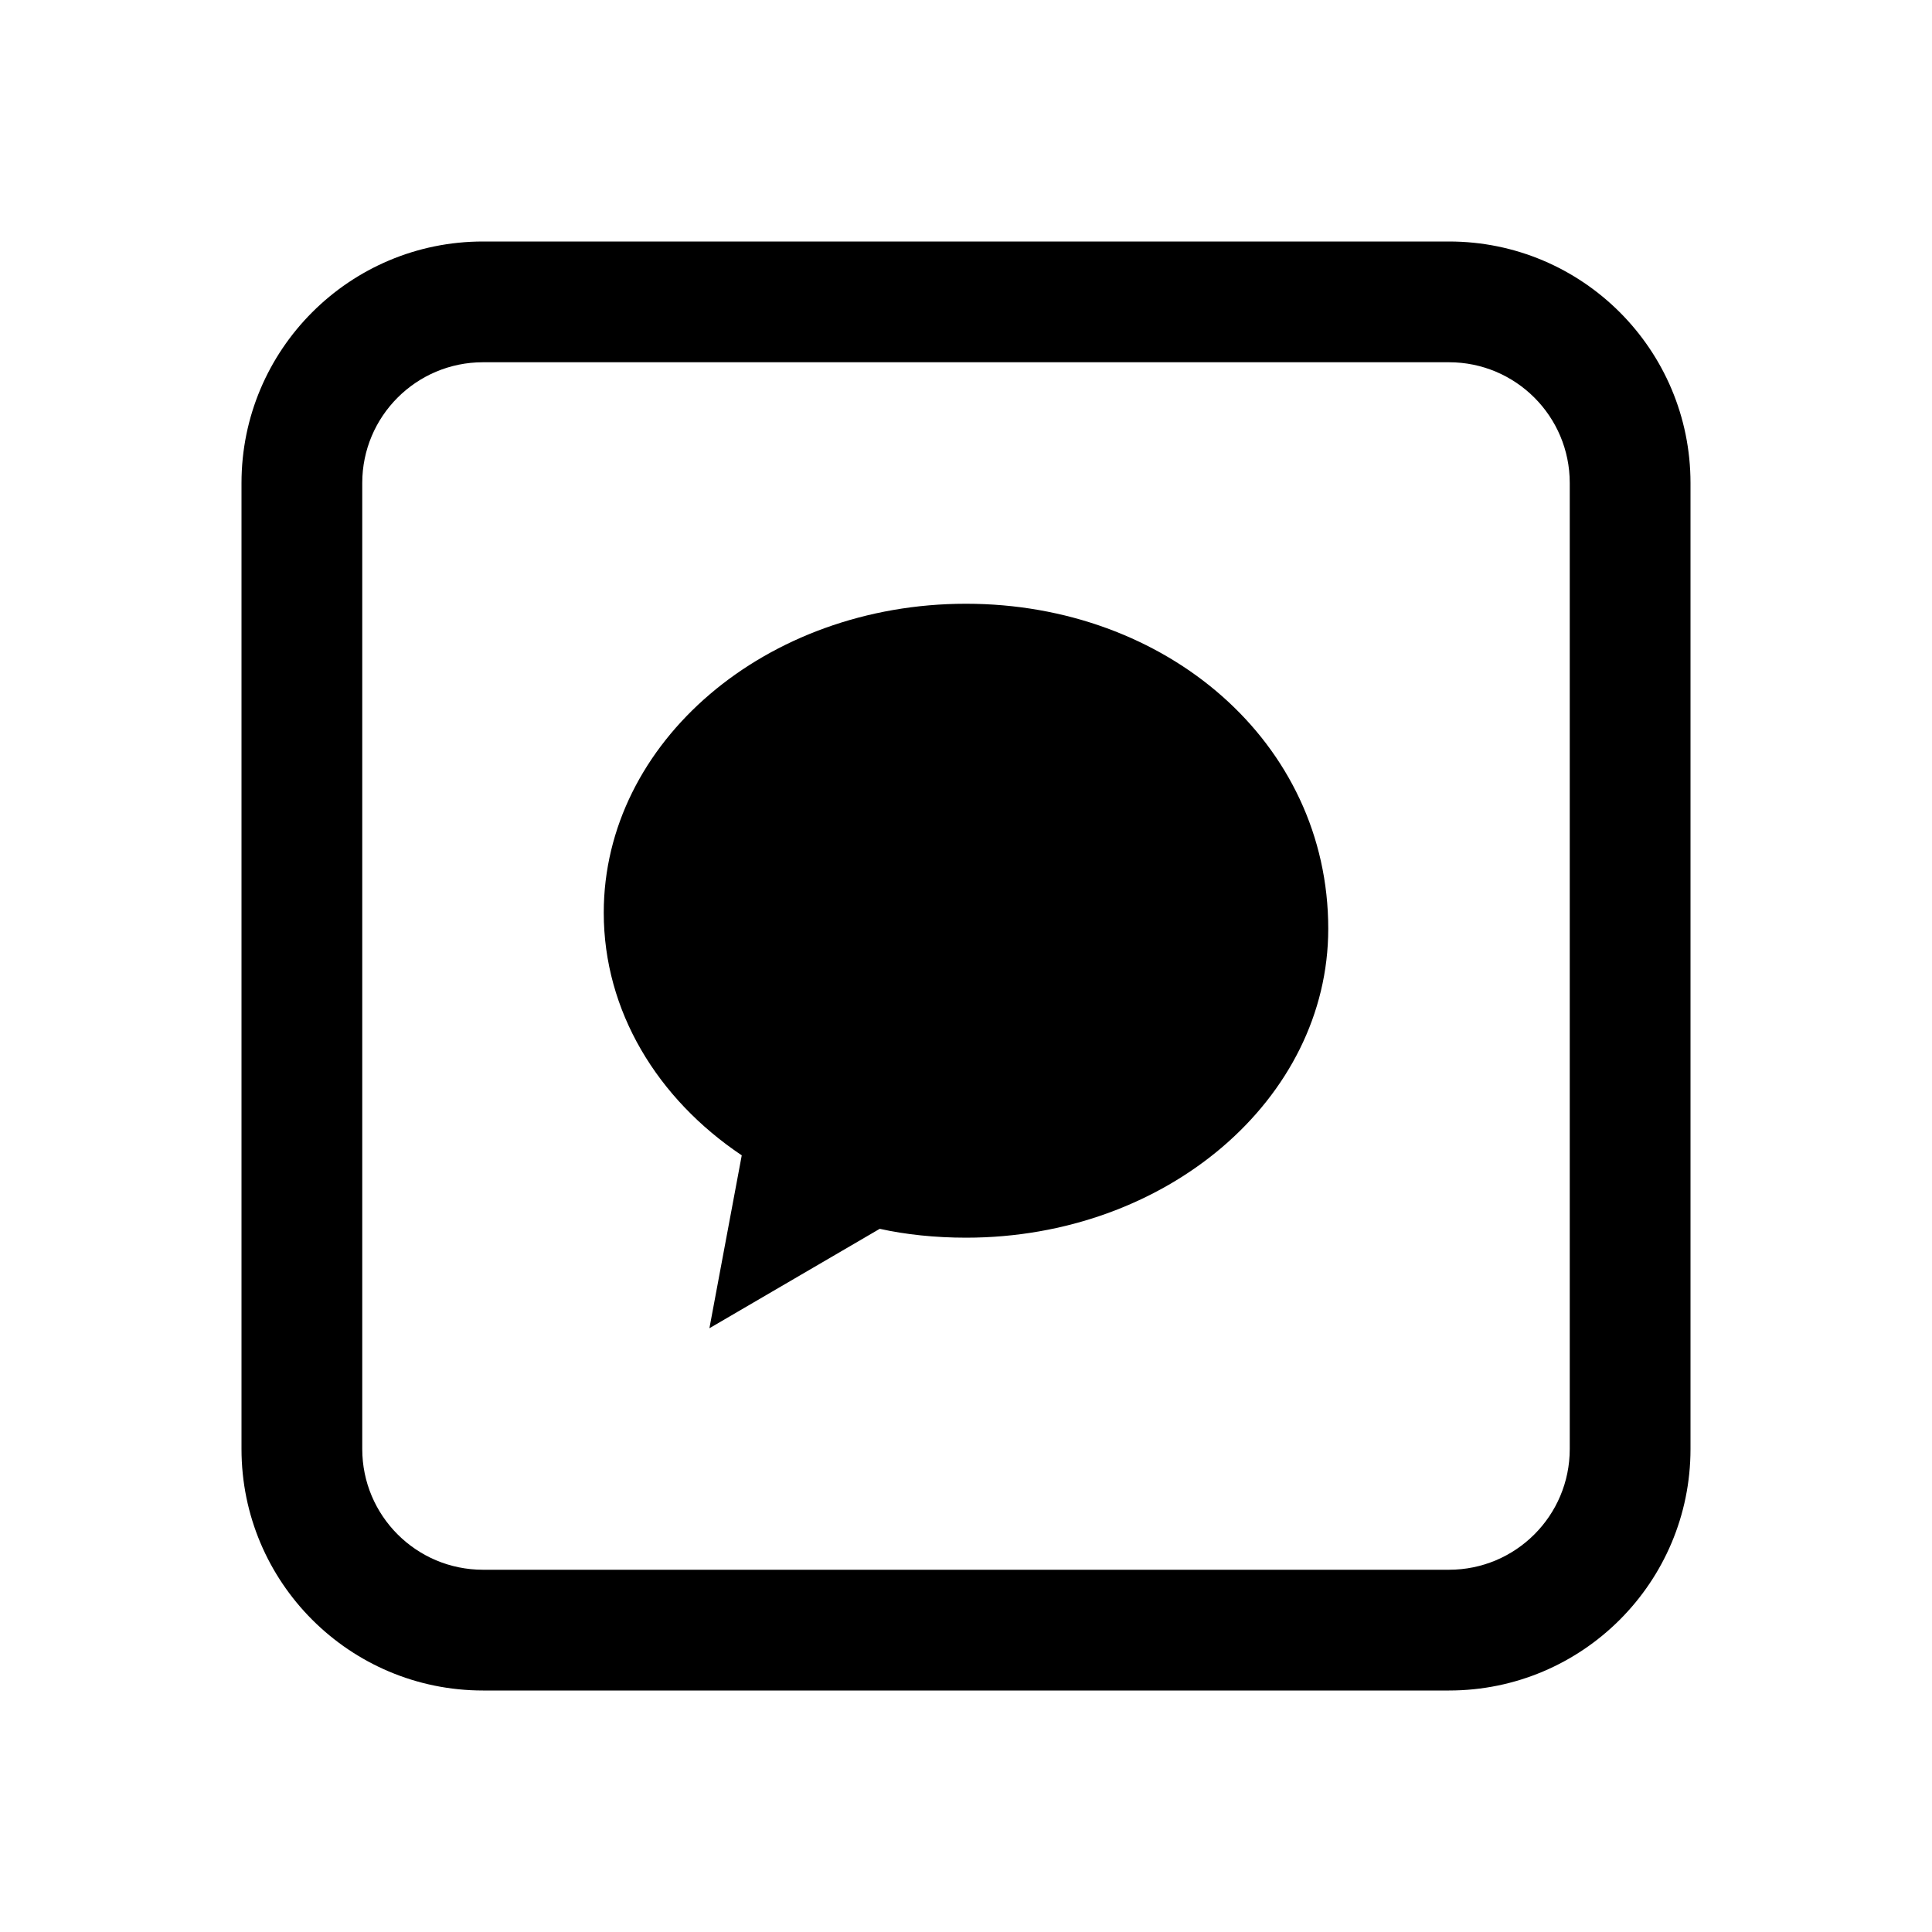
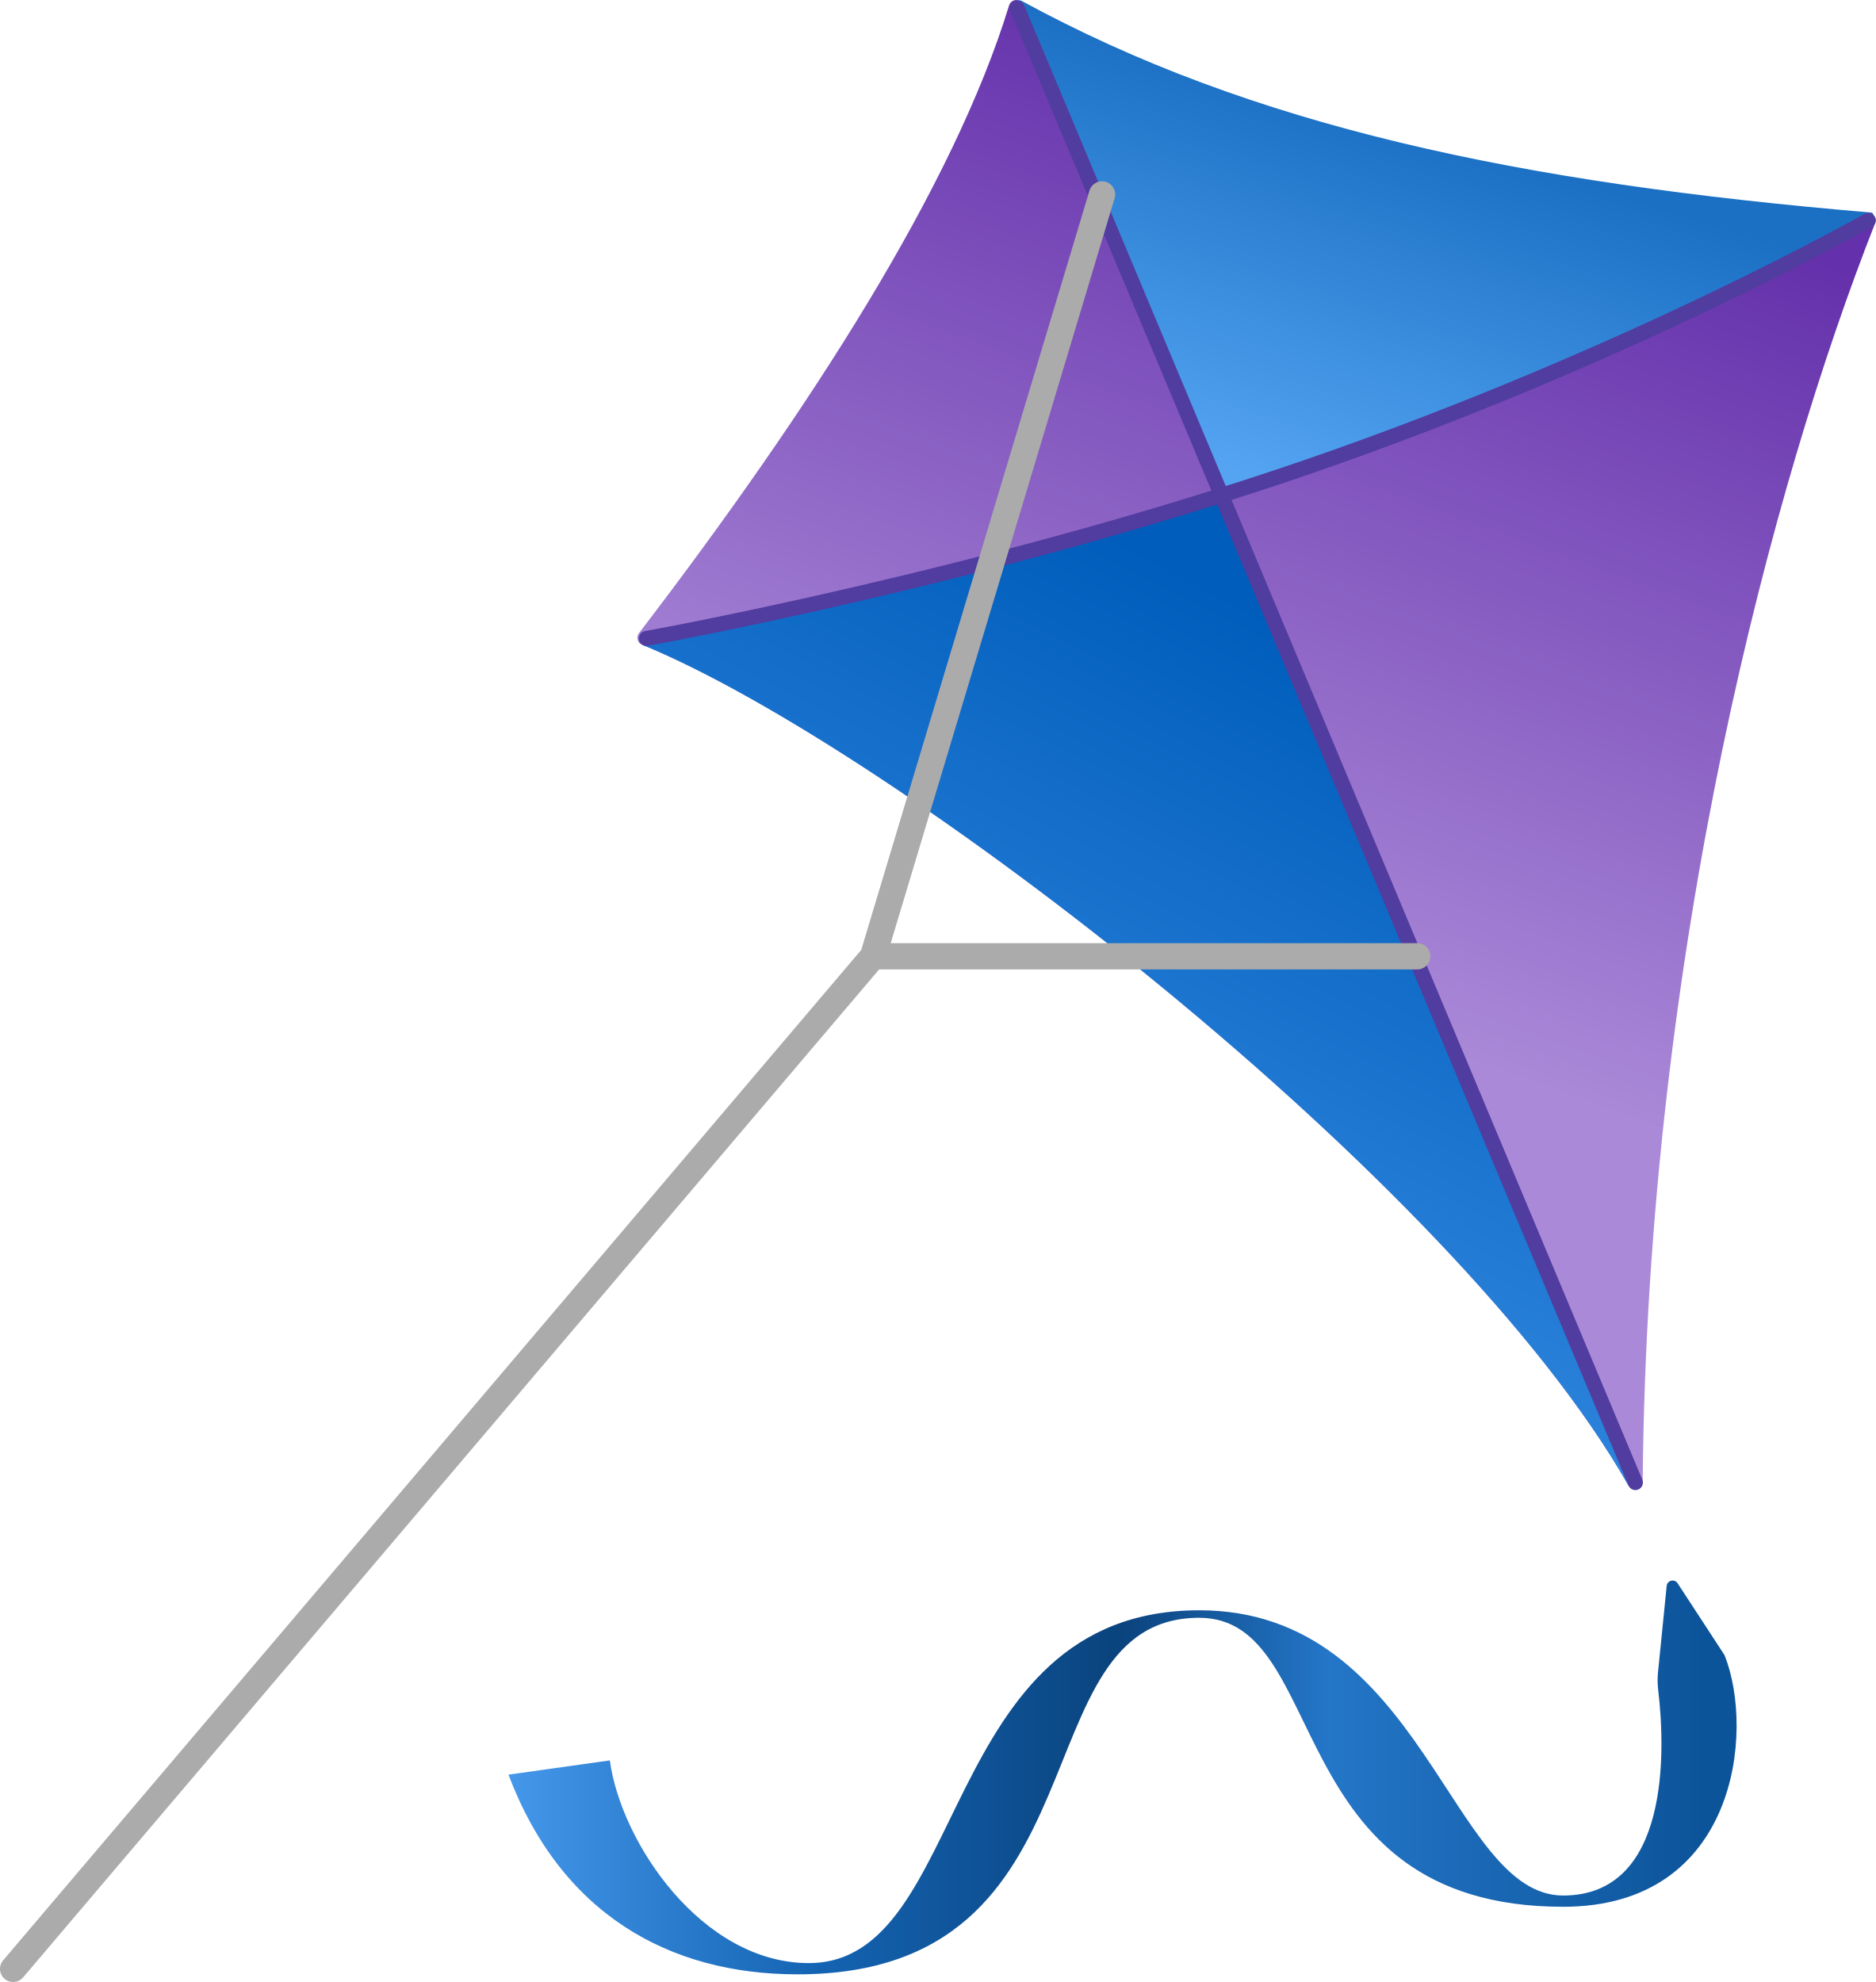
- <svg xmlns="http://www.w3.org/2000/svg" viewBox="0 0 256 256" fill="currentColor">
-   <path d="M192 32H64C46.327 32 32 46.327 32 64v128c0 17.673 14.327 32 32 32h128c17.673 0 32-14.327 32-32V64c0-17.673-14.327-32-32-32zm0 16c8.837 0 16 7.163 16 16v128c0 8.837-7.163 16-16 16H64c-8.837 0-16-7.163-16-16V64c0-8.837 7.163-16 16-16h128zM128 80c-26.51 0-48 18.327-48 40.941 0 13.037 7.099 24.649 18.286 32.148L94 176l22.571-13.176C119.965 163.582 123.926 164 128 164c26.51 0 48-18.327 48-40.941C176 98.327 154.51 80 128 80z" />
+ <svg xmlns="http://www.w3.org/2000/svg" viewBox="0 0 224.43 237.166" fill="none">
+   <path d="M76.456 75.755C97.055 48.81 114.152 22.166 120.731 0.649C120.908 0.063 121.594 -0.185 122.103 0.153C144.979 15.301 186.646 25.273 223.5 25.507C224.134 25.511 224.571 26.136 224.342 26.727C212.088 57.815 197.122 113.518 196.54 177.128C196.54 178.073 195.21 178.412 194.742 177.59C173.768 140.886 106.586 89.311 76.799 77.138C76.248 76.911 76.092 76.231 76.456 75.755Z" fill="url(#paint0_linear)" />
+   <path d="M145.956 59.273C113.757 69.467 84.334 75.135 77.308 76.423C76.861 76.505 76.767 77.123 77.193 77.298C107.209 89.777 174.059 141.202 194.835 177.757C194.877 177.837 194.981 177.867 195.064 177.83C195.147 177.791 195.189 177.687 195.158 177.597L145.956 59.273Z" fill="url(#paint1_linear)" />
+   <path d="M122.197 0.086C149.76 15.121 181.615 21.874 223.875 25.432C224.135 25.455 224.228 25.81 223.989 25.934C218.585 28.712 187.623 44.467 164.633 52.905C158.47 55.166 152.275 57.263 146.174 59.198C146.039 59.24 145.894 59.174 145.842 59.045L121.563 0.655C121.397 0.262 121.823 -0.118 122.197 0.086Z" fill="url(#paint2_linear)" />
+   <path d="M121.361 0.146C121.761 -0.022 122.214 0.122 122.45 0.467L122.536 0.626L196.496 177.058L196.548 177.233C196.628 177.642 196.415 178.065 196.015 178.233C195.615 178.401 195.162 178.257 194.926 177.912L194.838 177.753L120.881 1.321L120.826 1.146C120.745 0.737 120.961 0.314 121.361 0.146Z" fill="#513C9F" />
+   <path d="M223.089 25.587C223.52 25.342 224.069 25.492 224.313 25.924C224.558 26.355 224.406 26.904 223.974 27.148V27.151H223.969C223.965 27.153 223.96 27.157 223.953 27.161C223.939 27.169 223.916 27.182 223.888 27.198C223.832 27.229 223.749 27.276 223.64 27.336C223.419 27.459 223.091 27.641 222.661 27.877C221.8 28.348 220.529 29.037 218.885 29.903C215.597 31.635 210.813 34.082 204.83 36.942C192.865 42.662 176.091 50.039 156.86 56.674C137.624 63.309 117.782 68.461 102.755 71.953C95.24 73.7 88.924 75.032 84.488 75.927C82.27 76.375 80.521 76.713 79.326 76.941C78.729 77.054 78.271 77.139 77.961 77.196C77.806 77.225 77.687 77.247 77.608 77.262C77.569 77.269 77.54 77.274 77.519 77.277C77.51 77.279 77.501 77.282 77.496 77.282H77.488L77.305 77.298C76.888 77.288 76.52 76.986 76.444 76.559C76.356 76.071 76.681 75.603 77.169 75.515H77.177C77.182 75.514 77.189 75.511 77.198 75.51C77.218 75.506 77.248 75.501 77.287 75.494C77.365 75.48 77.481 75.46 77.634 75.431C77.941 75.375 78.398 75.288 78.992 75.175C80.181 74.95 81.923 74.614 84.133 74.168C88.555 73.275 94.852 71.946 102.348 70.204C117.342 66.72 137.119 61.584 156.276 54.977C175.426 48.369 192.134 41.019 204.055 35.321C210.015 32.472 214.777 30.035 218.047 28.313C219.682 27.452 220.944 26.769 221.796 26.302C222.222 26.069 222.546 25.891 222.763 25.77C222.871 25.709 222.954 25.662 223.008 25.631C223.035 25.616 223.055 25.605 223.068 25.597C223.075 25.594 223.08 25.591 223.084 25.59L223.086 25.587H223.089Z" fill="#513C9F" />
+   <path d="M2.77 236.611C2.208 237.273 1.215 237.353 0.554 236.792C-0.107 236.23 -0.188 235.239 0.373 234.577L2.77 236.611ZM132.306 21.758C133.136 22.009 133.607 22.886 133.358 23.717L106.569 112.86H169.57L169.886 112.891C170.602 113.037 171.142 113.672 171.142 114.431C171.142 115.191 170.602 115.825 169.886 115.972L169.57 116.003H105.182L2.77 236.611L1.572 235.593L0.373 234.577L103.044 113.664L130.347 22.813C130.597 21.982 131.474 21.509 132.306 21.758Z" fill="#ABABAB" />
+   <path d="M72.964 210.65L60.835 212.356C67.123 228.985 80.021 236.249 95.413 236.249C133.141 236.249 121.625 193.585 143.482 193.585C159.342 193.585 152.899 228.165 187.02 228.165C207.848 228.165 209.927 207.183 206.372 198.156C206.351 198.101 206.331 198.051 206.299 198.002L200.718 189.455C200.355 188.887 199.471 189.101 199.409 189.776L198.369 200.135C198.297 200.856 198.317 201.574 198.401 202.293C199.253 209.45 199.804 226.818 187.02 226.818C173.54 226.818 170.297 192.686 143.482 192.686C112.032 192.686 116.075 234.902 96.764 234.902C84.022 234.902 74.304 220.531 72.964 210.65Z" fill="url(#paint3_linear)" />
+   <defs>
+     <linearGradient id="paint0_linear" x1="171.825" y1="13.834" x2="135.895" y2="112.635" gradientUnits="userSpaceOnUse">
+       <stop stop-color="#6430AB" />
+       <stop offset="1" stop-color="#AA89D8" />
+     </linearGradient>
+     <linearGradient id="paint1_linear" x1="143.981" y1="69.521" x2="97.731" y2="158.891" gradientUnits="userSpaceOnUse">
+       <stop stop-color="#005DBB" />
+       <stop offset="1" stop-color="#3D92E8" />
+     </linearGradient>
+     <linearGradient id="paint2_linear" x1="164.633" y1="13.834" x2="150.706" y2="57.396" gradientUnits="userSpaceOnUse">
+       <stop stop-color="#1B70C4" />
+       <stop offset="1" stop-color="#54A4F2" />
+     </linearGradient>
+     <linearGradient id="paint3_linear" x1="60.835" y1="213.57" x2="207.775" y2="213.57" gradientUnits="userSpaceOnUse">
+       <stop stop-color="#4497EA" />
+       <stop offset="0.255" stop-color="#1463B2" />
+       <stop offset="0.499" stop-color="#0A437D" />
+       <stop offset="0.667" stop-color="#2476C8" />
+       <stop offset="0.973" stop-color="#0C549A" />
+     </linearGradient>
+   </defs>
</svg>
